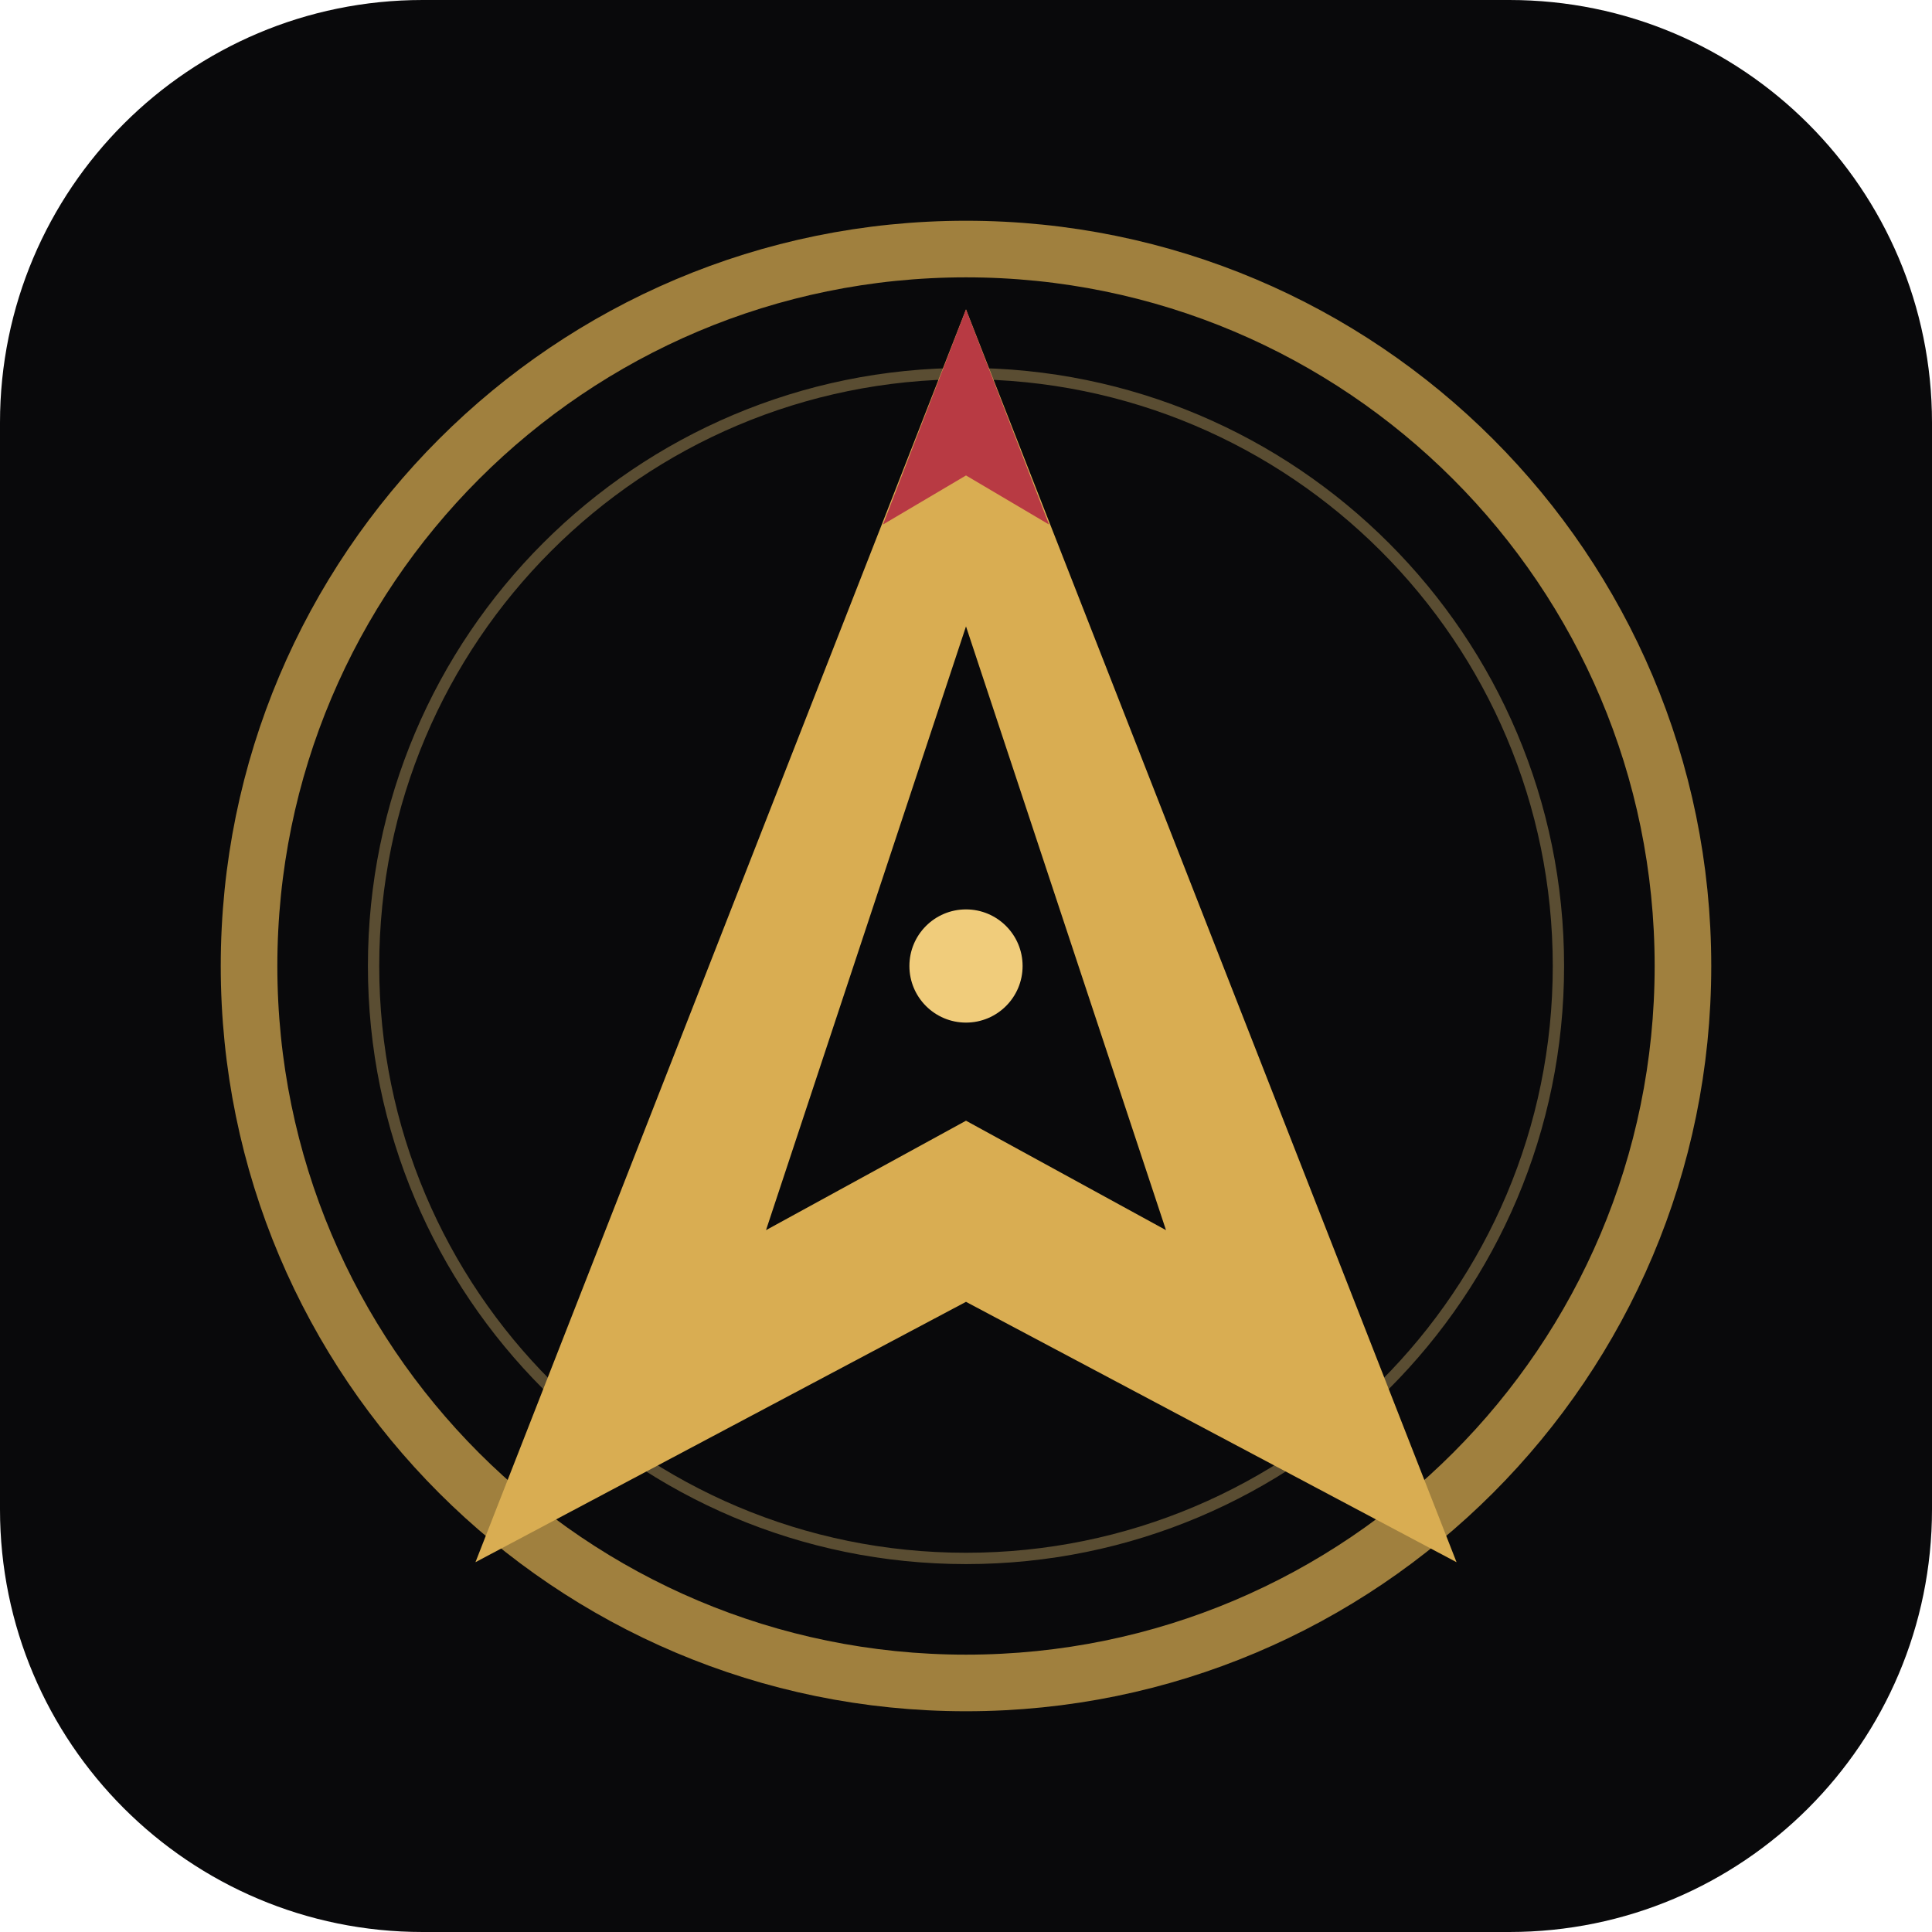
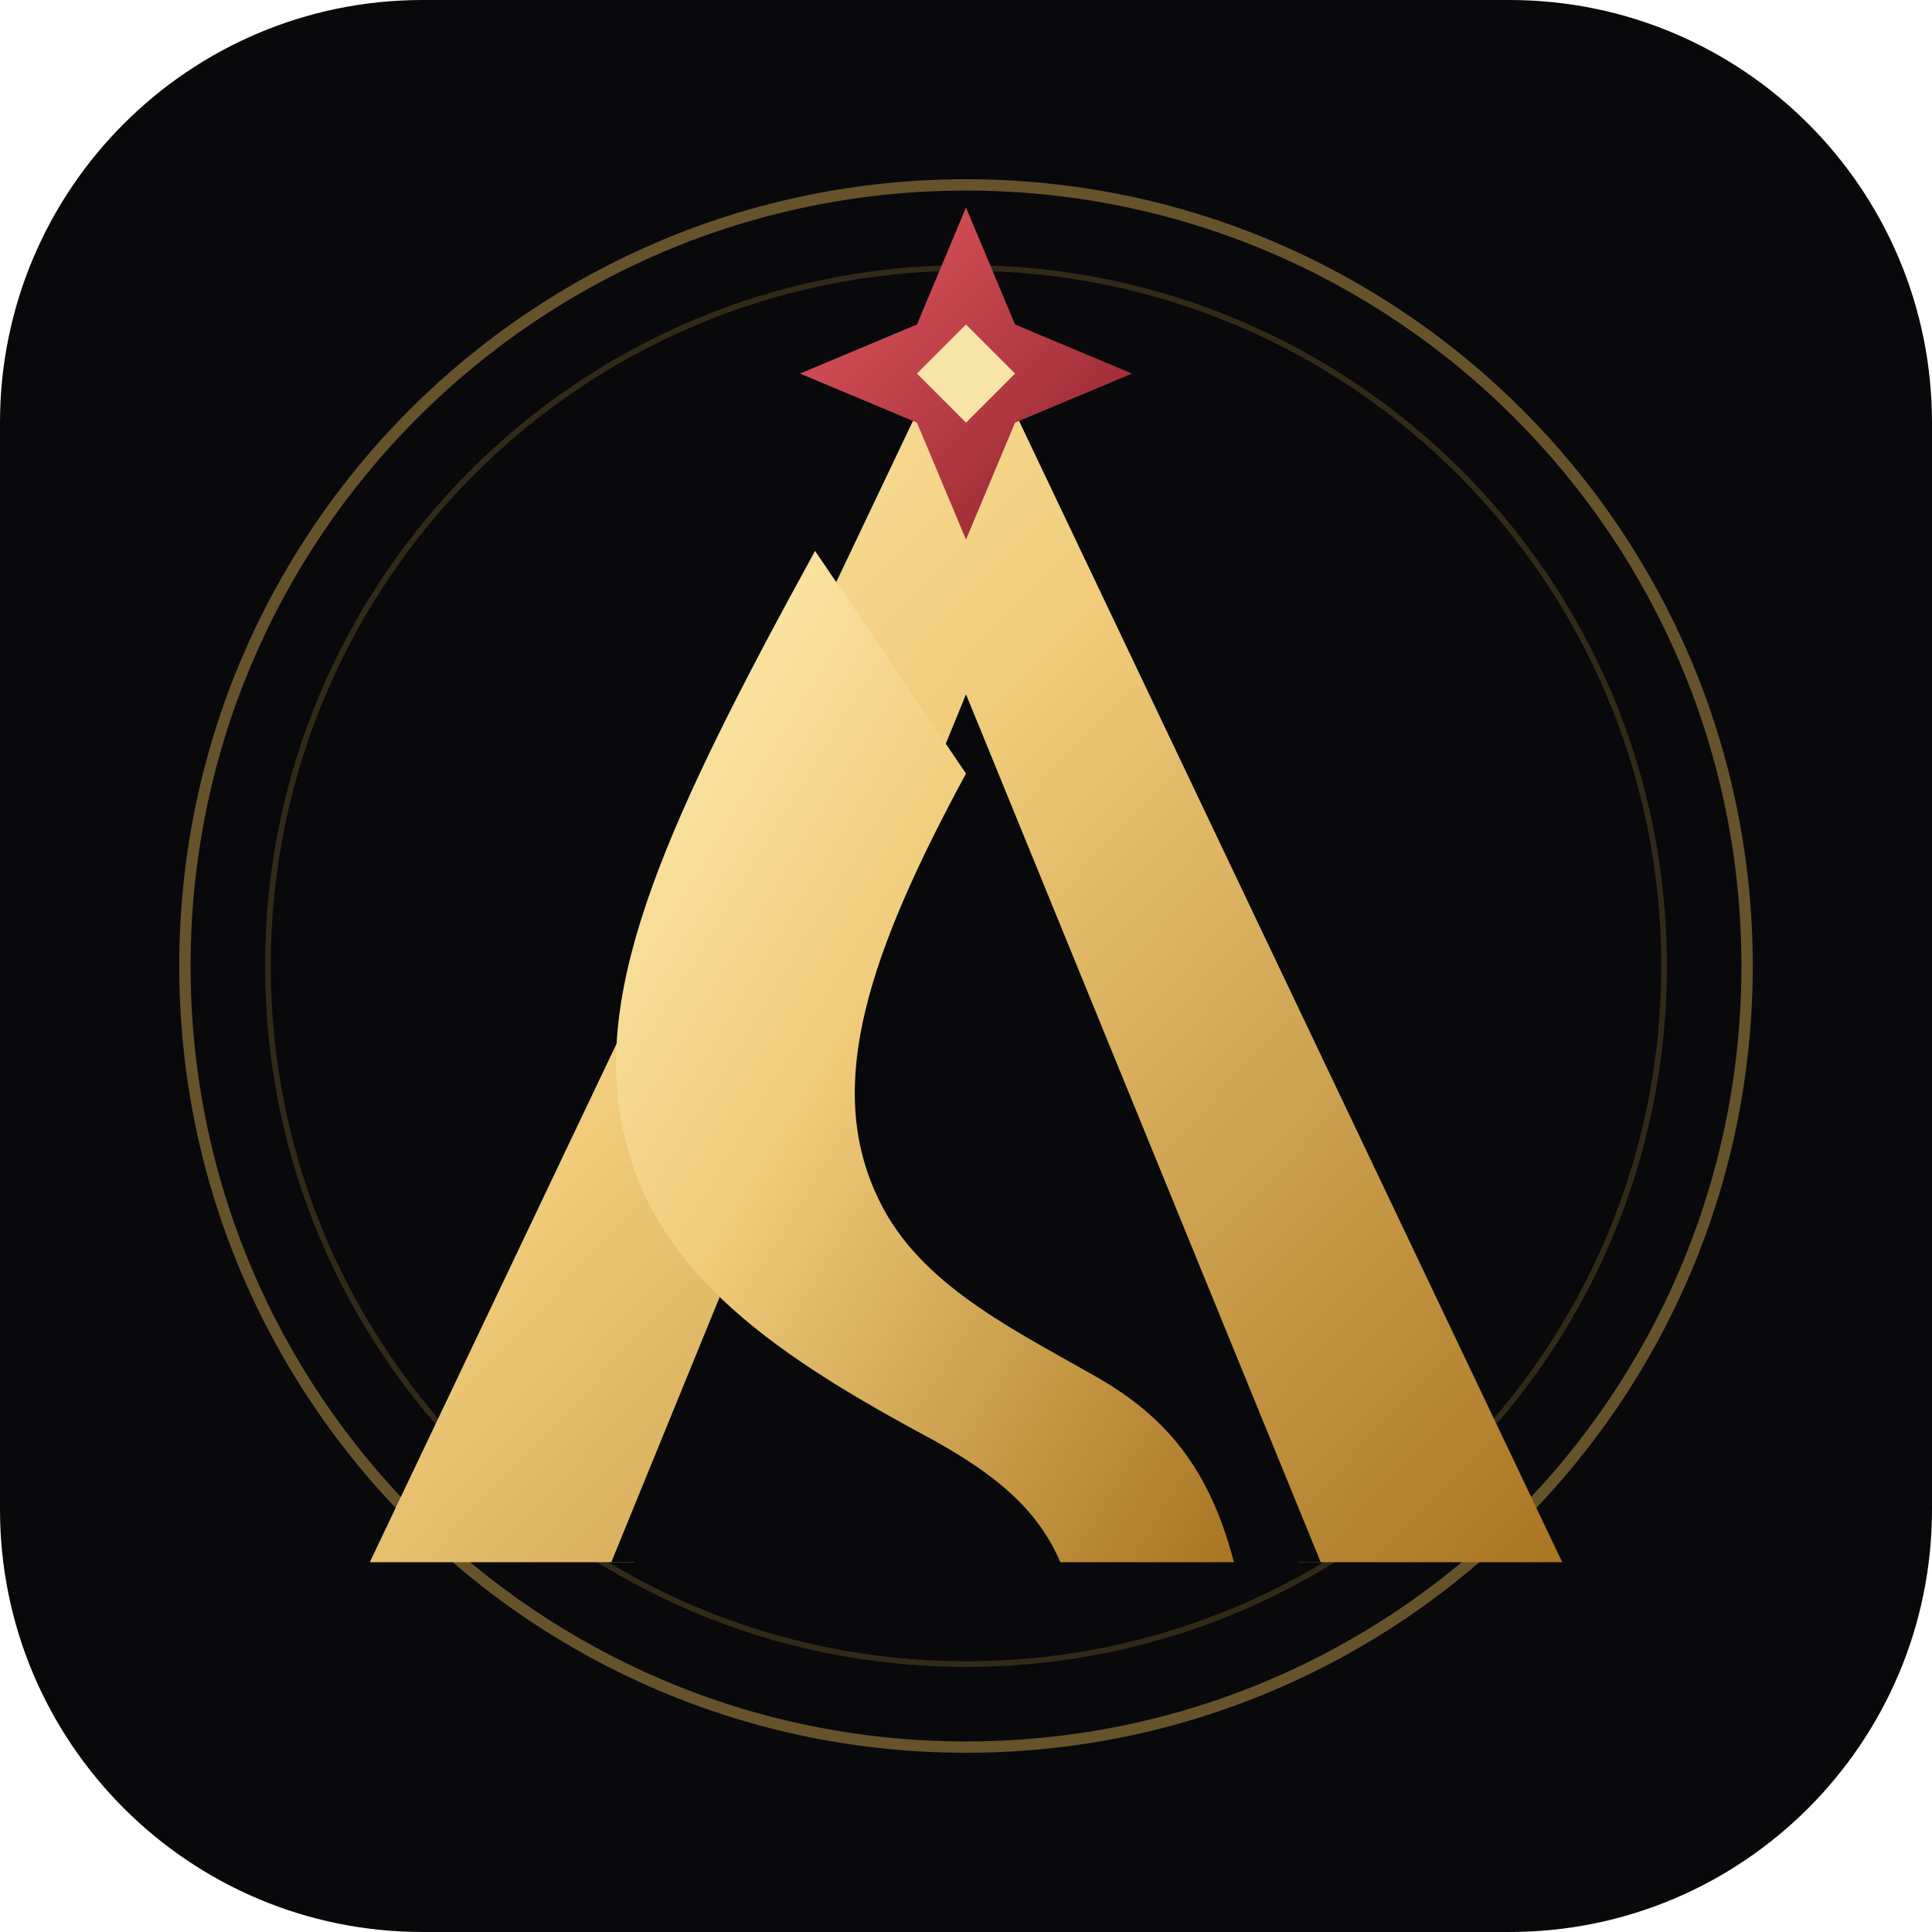
<svg xmlns="http://www.w3.org/2000/svg" viewBox="0 0 512 512" role="img" aria-labelledby="title desc">
+   <defs>
+     <linearGradient id="gold" x1="0" y1="0" x2="1" y2="1">
+       <stop stop-color="#fff0b5" />
+       <stop offset=".42" stop-color="#f0cc7b" />
+       <stop offset="1" stop-color="#a87522" />
+     </linearGradient>
+     <linearGradient id="red" x1="0" y1="0" x2="1" y2="1">
+       <stop stop-color="#e45a61" />
+       <stop offset="1" stop-color="#8d202b" />
+     </linearGradient>
+   </defs>
  <rect width="512" height="512" rx="112" fill="#09090b" />
-   <circle cx="256" cy="256" r="190" fill="none" stroke="#d9ad52" stroke-width="15" opacity=".72" />
-   <circle cx="256" cy="256" r="157" fill="none" stroke="#f0cc7b" stroke-width="3" opacity=".35" />
-   <path d="M256 82 386 414 256 345 126 414Z" fill="#d9ad52" />
-   <path d="M256 166 309 326 256 297 203 326Z" fill="#09090b" />
-   <path d="M256 82 278 139 256 126 234 139Z" fill="#b83a43" />
-   <circle cx="256" cy="256" r="15" fill="#f0cc7b" />
+   <circle cx="256" cy="256" r="207" fill="none" stroke="#d9ad52" stroke-width="3" opacity=".45" />
+   <circle cx="256" cy="256" r="185" fill="none" stroke="#d9ad52" stroke-width="1.5" opacity=".2" />
+   <path d="M256 82 414 414h-70L256 210 168 414H98Z" fill="url(#gold)" />
+   <path d="M256 184 350 414h-61l-33-83-33 83h-61Z" fill="#09090b" />
+   <path d="M256 205c-26 48-37 82-24 111 10 23 34 35 57 48 18 10 31 23 38 50h-46c-6-14-17-23-33-32-41-22-75-44-83-83-8-38 12-82 51-153Z" fill="url(#gold)" />
+   <path d="m256 55 13 31 31 13-31 13-13 31-13-31-31-13 31-13Z" fill="url(#red)" />
+   <path d="M256 55v31l13 13-13 13-13-13 13-13Z" fill="#f7e4a7" />
</svg>
